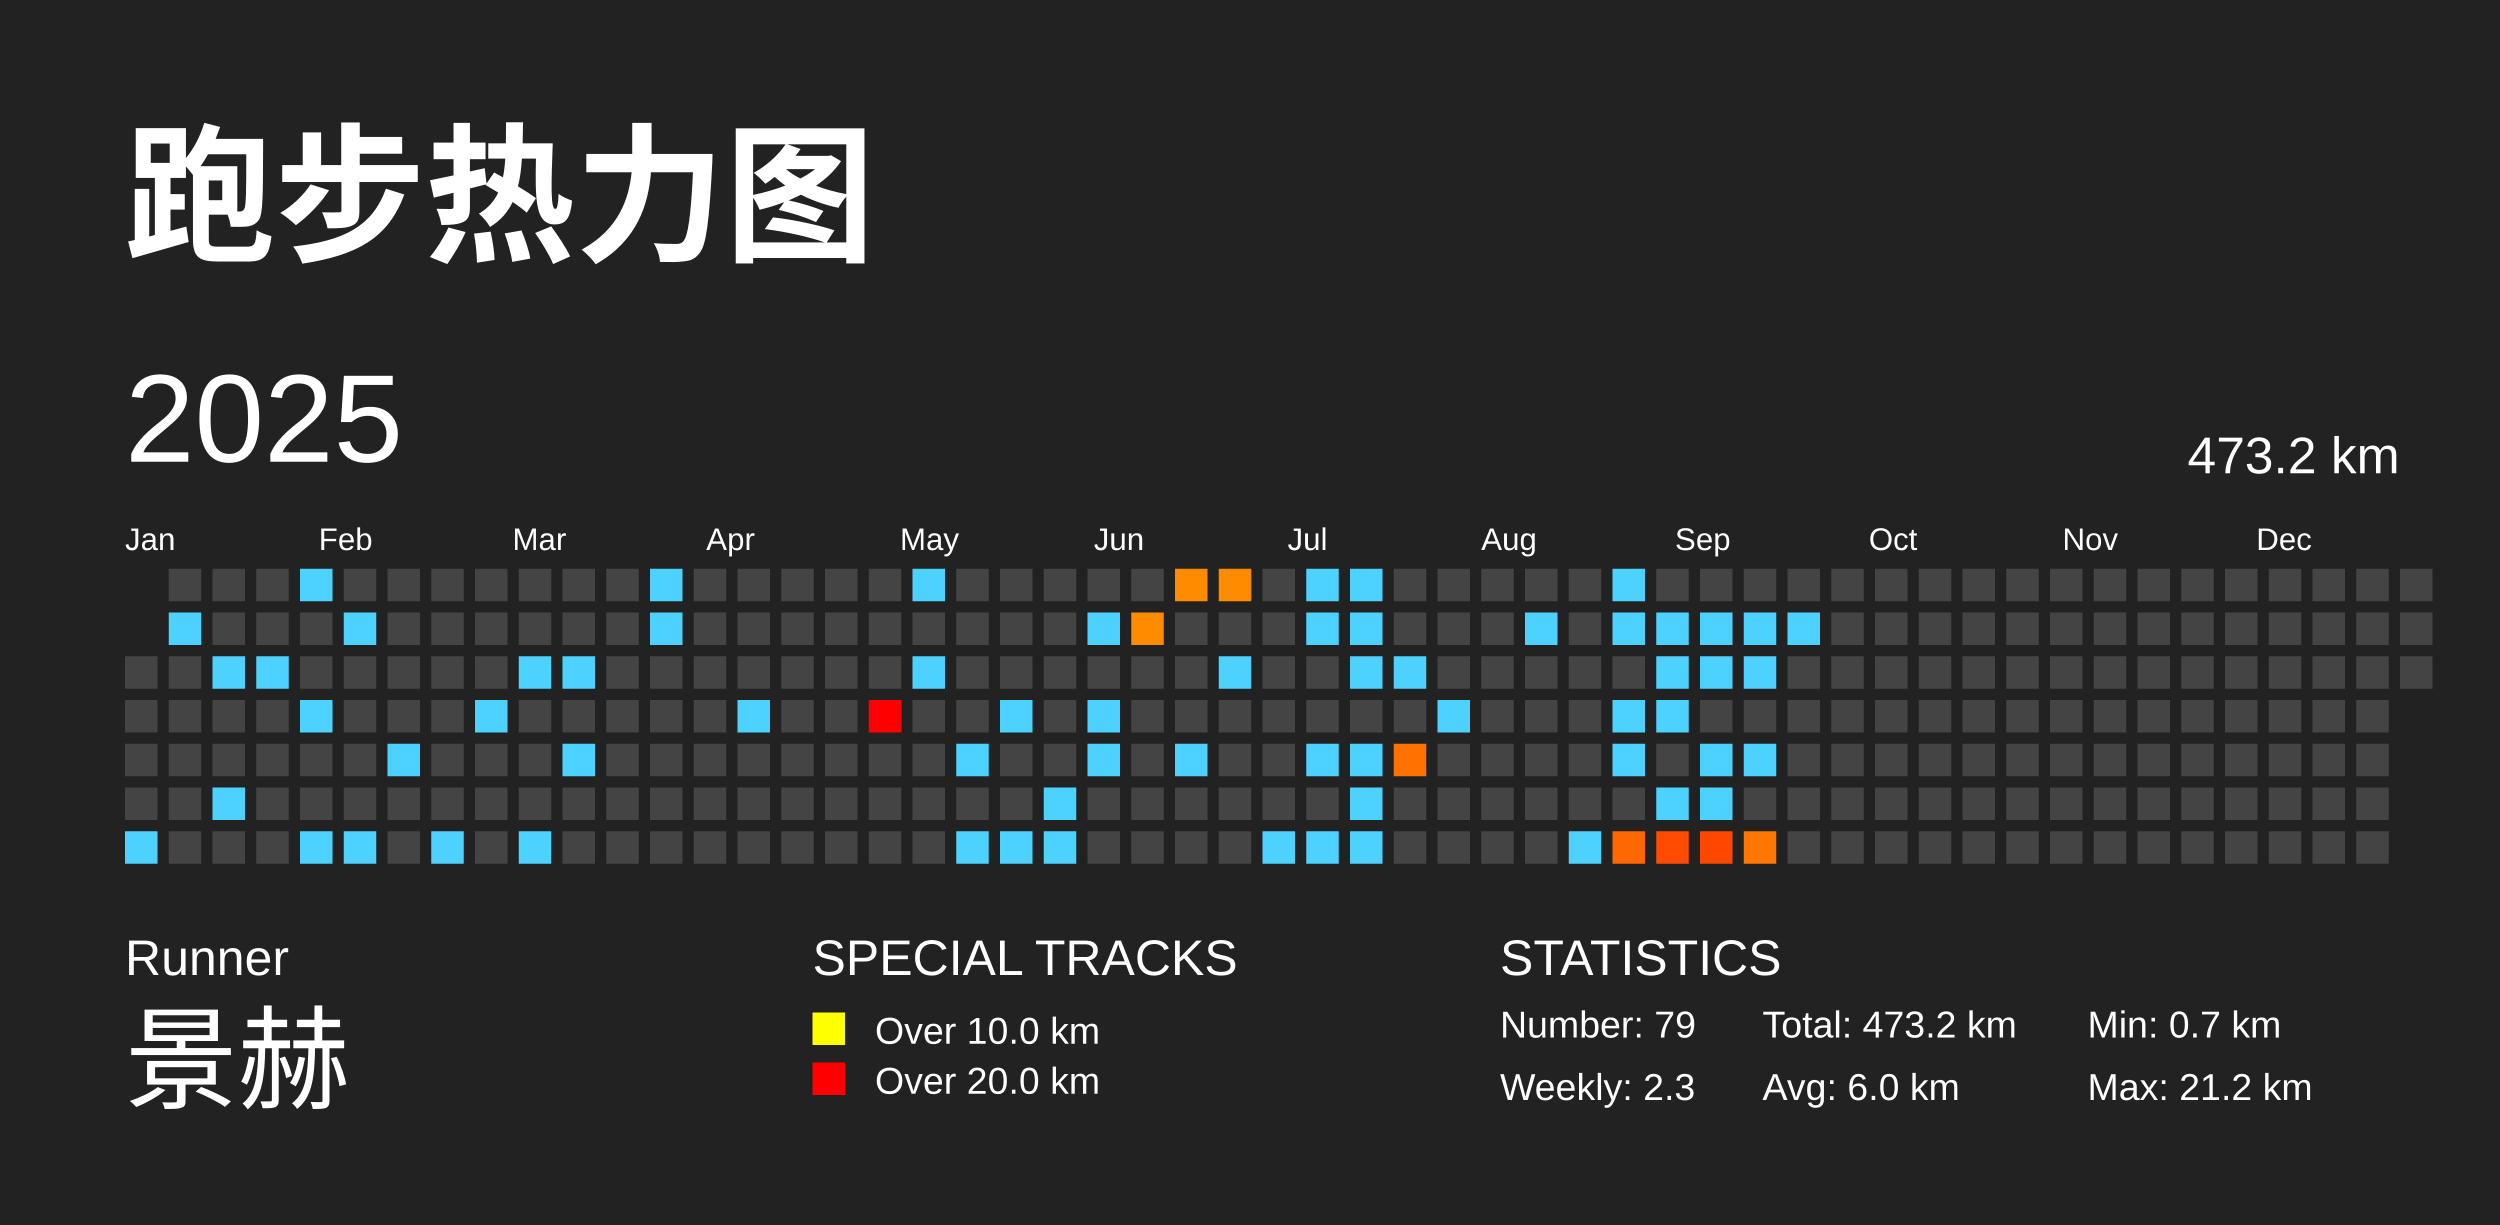
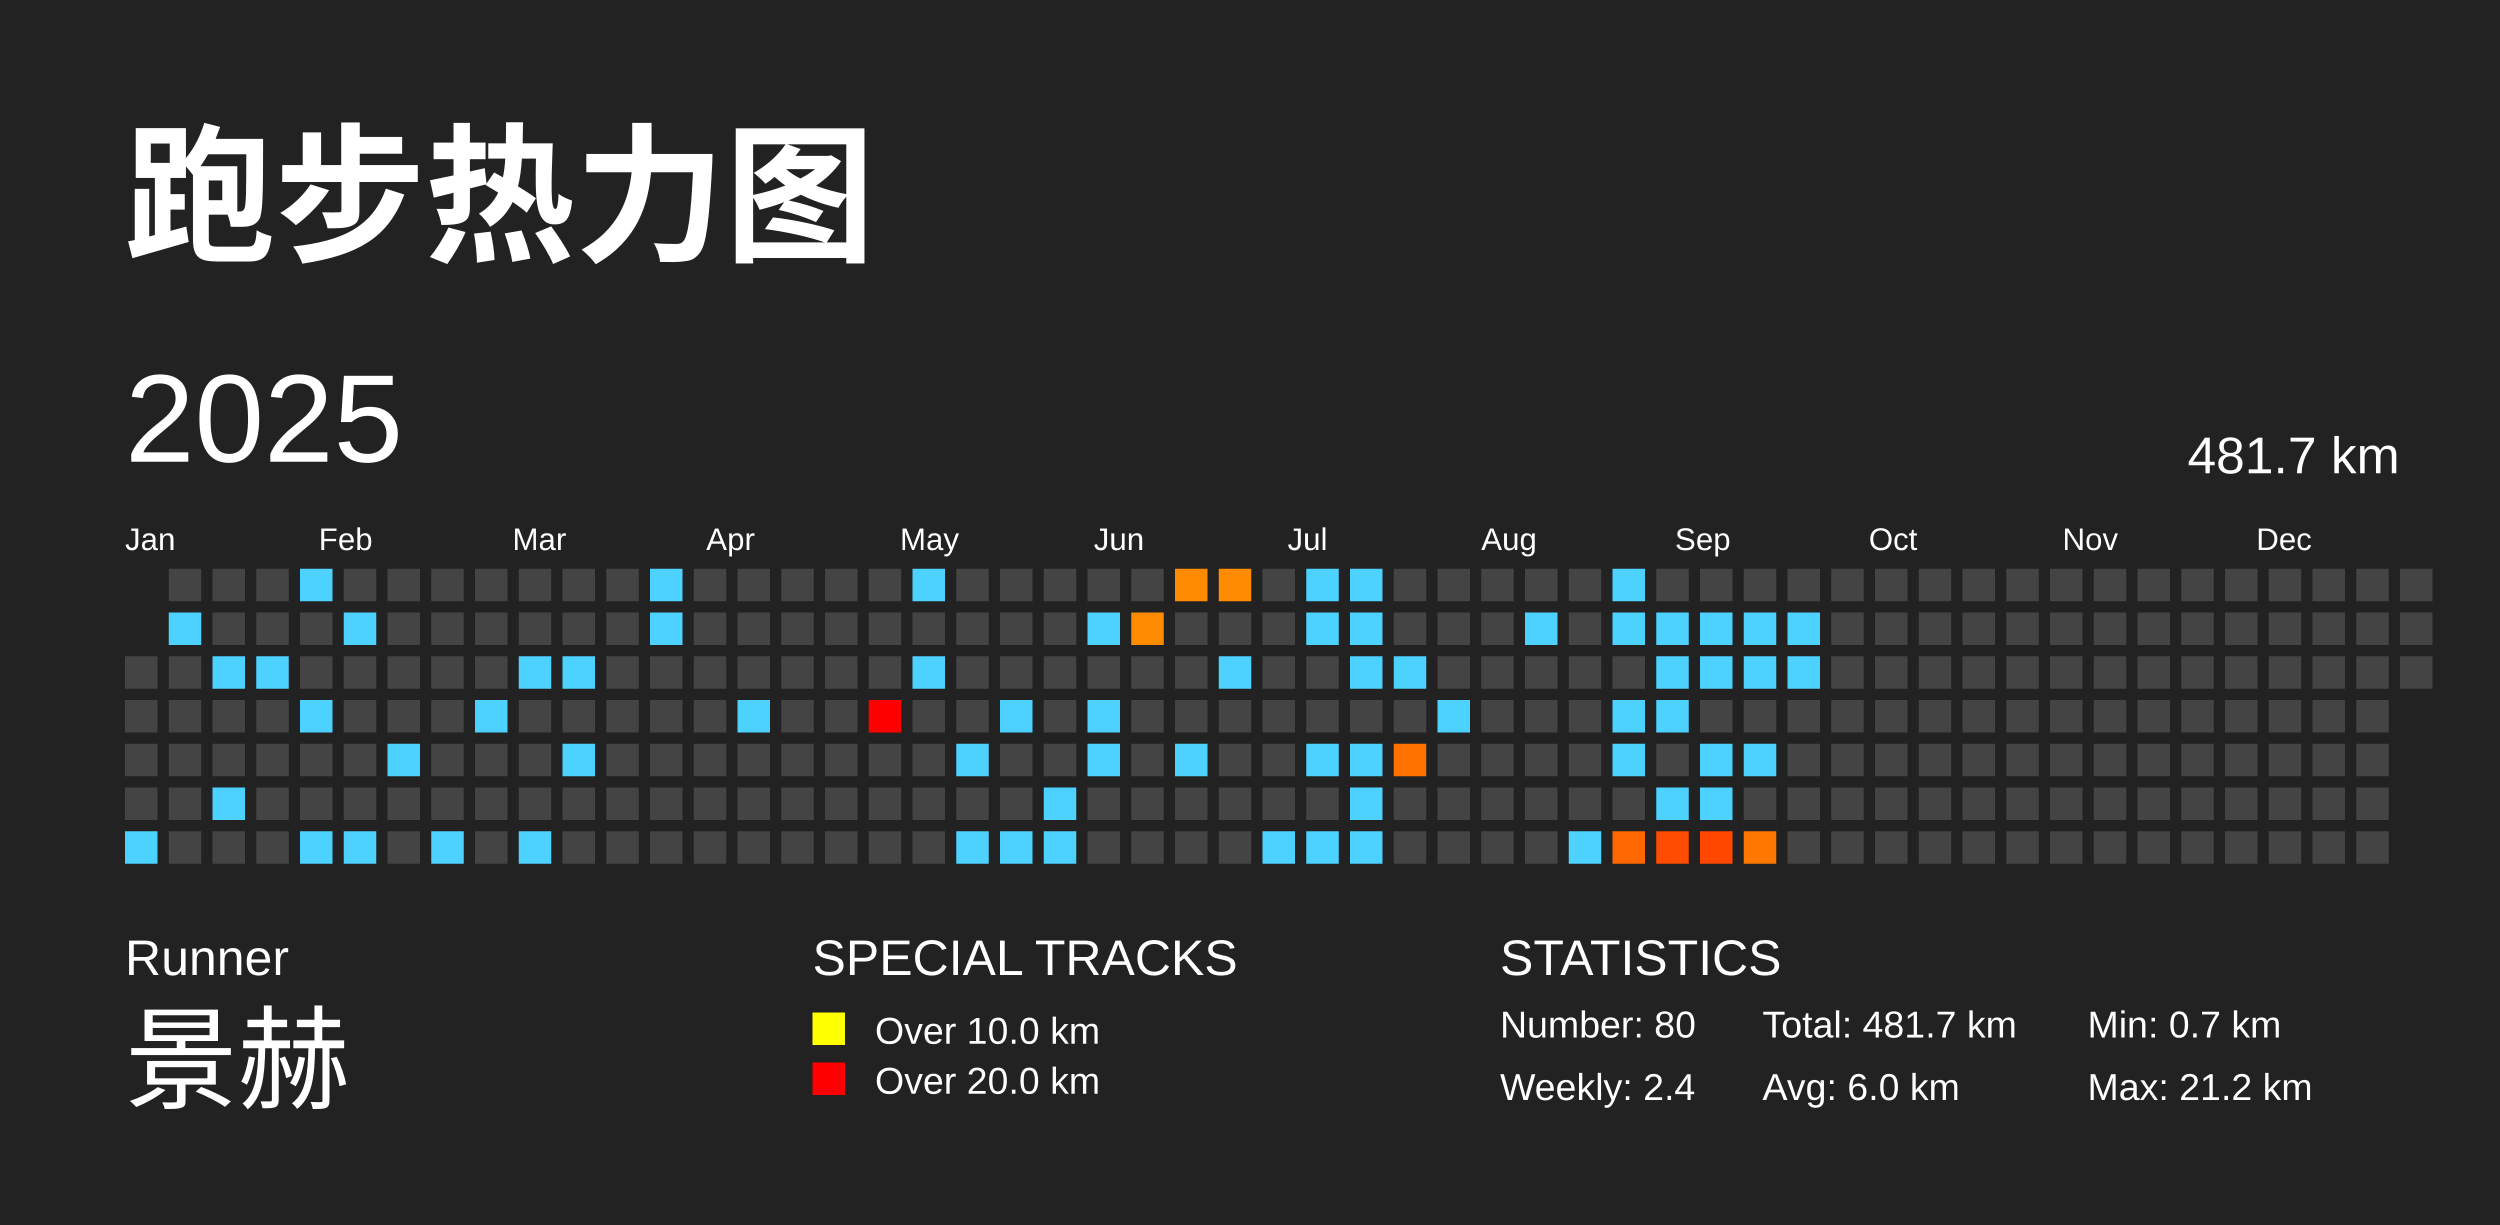
<svg xmlns="http://www.w3.org/2000/svg" baseProfile="full" height="98mm" version="1.1" viewBox="0,0,200,98" width="200mm">
  <defs />
  <rect fill="#222222" height="98" width="200" x="0" y="0" />
  <text fill="#FFFFFF" style="font-size:12px; font-family:Arial; font-weight:bold;" x="10" y="20">跑步热力图</text>
  <text fill="#FFFFFF" style="font-size:4px; font-family:Arial" x="10" y="78">Runner</text>
  <text fill="#FFFFFF" style="font-size:9px; font-family:Arial" x="10" y="88">景赫</text>
  <text fill="#FFFFFF" style="font-size:4px; font-family:Arial" x="65" y="78">SPECIAL TRACKS</text>
  <rect fill="yellow" height="2.6" width="2.6" x="65" y="81" />
  <text fill="#FFFFFF" style="font-size:3px; font-family:Arial" x="70" y="83.5">Over 10.0 km</text>
  <rect fill="red" height="2.6" width="2.6" x="65" y="85" />
  <text fill="#FFFFFF" style="font-size:3px; font-family:Arial" x="70" y="87.5">Over 20.0 km</text>
  <text fill="#FFFFFF" style="font-size:4px; font-family:Arial" x="120" y="78">STATISTICS</text>
-   <text fill="#FFFFFF" style="font-size:3px; font-family:Arial" x="120" y="83">Number: 79</text>
-   <text fill="#FFFFFF" style="font-size:3px; font-family:Arial" x="120" y="88">Weekly: 2.3</text>
-   <text fill="#FFFFFF" style="font-size:3px; font-family:Arial" x="141" y="83">Total: 473.2 km</text>
+   <text fill="#FFFFFF" style="font-size:3px; font-family:Arial" x="120" y="83">Number: 80</text>
+   <text fill="#FFFFFF" style="font-size:3px; font-family:Arial" x="120" y="88">Weekly: 2.4</text>
+   <text fill="#FFFFFF" style="font-size:3px; font-family:Arial" x="141" y="83">Total: 481.7 km</text>
  <text fill="#FFFFFF" style="font-size:3px; font-family:Arial" x="141" y="88">Avg: 6.0 km</text>
  <text fill="#FFFFFF" style="font-size:3px; font-family:Arial" x="167" y="83">Min: 0.7 km</text>
  <text fill="#FFFFFF" style="font-size:3px; font-family:Arial" x="167" y="88">Max: 21.2 km</text>
  <text dominant-baseline="hanging" fill="#FFFFFF" style="font-size:10.0px; font-family:Arial;" x="10" y="30">2025</text>
-   <text dominant-baseline="hanging" fill="#FFFFFF" style="font-size:4.125px; font-family:Arial;" x="175" y="35">473.2 km</text>
+   <text dominant-baseline="hanging" fill="#FFFFFF" style="font-size:4.125px; font-family:Arial;" x="175" y="35">481.7 km</text>
  <text fill="#FFFFFF" style="font-size:2.5px; font-family:Arial" x="10.0" y="44">Jan</text>
  <text fill="#FFFFFF" style="font-size:2.5px; font-family:Arial" x="25.5" y="44">Feb</text>
  <text fill="#FFFFFF" style="font-size:2.5px; font-family:Arial" x="41.0" y="44">Mar</text>
  <text fill="#FFFFFF" style="font-size:2.5px; font-family:Arial" x="56.5" y="44">Apr</text>
  <text fill="#FFFFFF" style="font-size:2.5px; font-family:Arial" x="72.0" y="44">May</text>
  <text fill="#FFFFFF" style="font-size:2.5px; font-family:Arial" x="87.5" y="44">Jun</text>
  <text fill="#FFFFFF" style="font-size:2.5px; font-family:Arial" x="103.0" y="44">Jul</text>
  <text fill="#FFFFFF" style="font-size:2.5px; font-family:Arial" x="118.5" y="44">Aug</text>
  <text fill="#FFFFFF" style="font-size:2.5px; font-family:Arial" x="134.0" y="44">Sep</text>
  <text fill="#FFFFFF" style="font-size:2.5px; font-family:Arial" x="149.5" y="44">Oct</text>
  <text fill="#FFFFFF" style="font-size:2.5px; font-family:Arial" x="165.0" y="44">Nov</text>
  <text fill="#FFFFFF" style="font-size:2.5px; font-family:Arial" x="180.5" y="44">Dec</text>
  <rect fill="#444444" height="2.6" width="2.6" x="10.0" y="52.5" />
  <rect fill="#444444" height="2.6" width="2.6" x="10.0" y="56.0" />
  <rect fill="#444444" height="2.6" width="2.6" x="10.0" y="59.5" />
  <rect fill="#444444" height="2.6" width="2.6" x="10.0" y="63.0" />
  <rect fill="#4dd2ff" height="2.6" width="2.6" x="10.0" y="66.5" />
  <rect fill="#444444" height="2.6" width="2.6" x="13.5" y="45.5" />
  <rect fill="#4dd2ff" height="2.6" width="2.6" x="13.5" y="49.0" />
  <rect fill="#444444" height="2.6" width="2.6" x="13.5" y="52.5" />
  <rect fill="#444444" height="2.6" width="2.6" x="13.5" y="56.0" />
  <rect fill="#444444" height="2.6" width="2.6" x="13.5" y="59.5" />
  <rect fill="#444444" height="2.6" width="2.6" x="13.5" y="63.0" />
  <rect fill="#444444" height="2.6" width="2.6" x="13.5" y="66.5" />
  <rect fill="#444444" height="2.6" width="2.6" x="17.0" y="45.5" />
  <rect fill="#444444" height="2.6" width="2.6" x="17.0" y="49.0" />
  <rect fill="#4dd2ff" height="2.6" width="2.6" x="17.0" y="52.5" />
  <rect fill="#444444" height="2.6" width="2.6" x="17.0" y="56.0" />
  <rect fill="#444444" height="2.6" width="2.6" x="17.0" y="59.5" />
  <rect fill="#4dd2ff" height="2.6" width="2.6" x="17.0" y="63.0" />
  <rect fill="#444444" height="2.6" width="2.6" x="17.0" y="66.5" />
  <rect fill="#444444" height="2.6" width="2.6" x="20.5" y="45.5" />
  <rect fill="#444444" height="2.6" width="2.6" x="20.5" y="49.0" />
  <rect fill="#4dd2ff" height="2.6" width="2.6" x="20.5" y="52.5" />
  <rect fill="#444444" height="2.6" width="2.6" x="20.5" y="56.0" />
  <rect fill="#444444" height="2.6" width="2.6" x="20.5" y="59.5" />
  <rect fill="#444444" height="2.6" width="2.6" x="20.5" y="63.0" />
  <rect fill="#444444" height="2.6" width="2.6" x="20.5" y="66.5" />
  <rect fill="#4dd2ff" height="2.6" width="2.6" x="24.0" y="45.5" />
  <rect fill="#444444" height="2.6" width="2.6" x="24.0" y="49.0" />
  <rect fill="#444444" height="2.6" width="2.6" x="24.0" y="52.5" />
  <rect fill="#4dd2ff" height="2.6" width="2.6" x="24.0" y="56.0" />
  <rect fill="#444444" height="2.6" width="2.6" x="24.0" y="59.5" />
  <rect fill="#444444" height="2.6" width="2.6" x="24.0" y="63.0" />
  <rect fill="#4dd2ff" height="2.6" width="2.6" x="24.0" y="66.5" />
  <rect fill="#444444" height="2.6" width="2.6" x="27.5" y="45.5" />
  <rect fill="#4dd2ff" height="2.6" width="2.6" x="27.5" y="49.0" />
  <rect fill="#444444" height="2.6" width="2.6" x="27.5" y="52.5" />
  <rect fill="#444444" height="2.6" width="2.6" x="27.5" y="56.0" />
  <rect fill="#444444" height="2.6" width="2.6" x="27.5" y="59.5" />
  <rect fill="#444444" height="2.6" width="2.6" x="27.5" y="63.0" />
  <rect fill="#4dd2ff" height="2.6" width="2.6" x="27.5" y="66.5" />
  <rect fill="#444444" height="2.6" width="2.6" x="31.0" y="45.5" />
  <rect fill="#444444" height="2.6" width="2.6" x="31.0" y="49.0" />
  <rect fill="#444444" height="2.6" width="2.6" x="31.0" y="52.5" />
  <rect fill="#444444" height="2.6" width="2.6" x="31.0" y="56.0" />
  <rect fill="#4dd2ff" height="2.6" width="2.6" x="31.0" y="59.5" />
  <rect fill="#444444" height="2.6" width="2.6" x="31.0" y="63.0" />
  <rect fill="#444444" height="2.6" width="2.6" x="31.0" y="66.5" />
  <rect fill="#444444" height="2.6" width="2.6" x="34.5" y="45.5" />
  <rect fill="#444444" height="2.6" width="2.6" x="34.5" y="49.0" />
  <rect fill="#444444" height="2.6" width="2.6" x="34.5" y="52.5" />
  <rect fill="#444444" height="2.6" width="2.6" x="34.5" y="56.0" />
  <rect fill="#444444" height="2.6" width="2.6" x="34.5" y="59.5" />
  <rect fill="#444444" height="2.6" width="2.6" x="34.5" y="63.0" />
  <rect fill="#4dd2ff" height="2.6" width="2.6" x="34.5" y="66.5" />
  <rect fill="#444444" height="2.6" width="2.6" x="38.0" y="45.5" />
  <rect fill="#444444" height="2.6" width="2.6" x="38.0" y="49.0" />
  <rect fill="#444444" height="2.6" width="2.6" x="38.0" y="52.5" />
  <rect fill="#4dd2ff" height="2.6" width="2.6" x="38.0" y="56.0" />
  <rect fill="#444444" height="2.6" width="2.6" x="38.0" y="59.5" />
  <rect fill="#444444" height="2.6" width="2.6" x="38.0" y="63.0" />
  <rect fill="#444444" height="2.6" width="2.6" x="38.0" y="66.5" />
  <rect fill="#444444" height="2.6" width="2.6" x="41.5" y="45.5" />
  <rect fill="#444444" height="2.6" width="2.6" x="41.5" y="49.0" />
  <rect fill="#4dd2ff" height="2.6" width="2.6" x="41.5" y="52.5" />
  <rect fill="#444444" height="2.6" width="2.6" x="41.5" y="56.0" />
  <rect fill="#444444" height="2.6" width="2.6" x="41.5" y="59.5" />
  <rect fill="#444444" height="2.6" width="2.6" x="41.5" y="63.0" />
  <rect fill="#4dd2ff" height="2.6" width="2.6" x="41.5" y="66.5" />
  <rect fill="#444444" height="2.6" width="2.6" x="45.0" y="45.5" />
  <rect fill="#444444" height="2.6" width="2.6" x="45.0" y="49.0" />
  <rect fill="#4dd2ff" height="2.6" width="2.6" x="45.0" y="52.5" />
  <rect fill="#444444" height="2.6" width="2.6" x="45.0" y="56.0" />
  <rect fill="#4dd2ff" height="2.6" width="2.6" x="45.0" y="59.5" />
  <rect fill="#444444" height="2.6" width="2.6" x="45.0" y="63.0" />
  <rect fill="#444444" height="2.6" width="2.6" x="45.0" y="66.5" />
  <rect fill="#444444" height="2.6" width="2.6" x="48.5" y="45.5" />
  <rect fill="#444444" height="2.6" width="2.6" x="48.5" y="49.0" />
  <rect fill="#444444" height="2.6" width="2.6" x="48.5" y="52.5" />
  <rect fill="#444444" height="2.6" width="2.6" x="48.5" y="56.0" />
  <rect fill="#444444" height="2.6" width="2.6" x="48.5" y="59.5" />
  <rect fill="#444444" height="2.6" width="2.6" x="48.5" y="63.0" />
  <rect fill="#444444" height="2.6" width="2.6" x="48.5" y="66.5" />
  <rect fill="#4dd2ff" height="2.6" width="2.6" x="52.0" y="45.5" />
  <rect fill="#4dd2ff" height="2.6" width="2.6" x="52.0" y="49.0" />
  <rect fill="#444444" height="2.6" width="2.6" x="52.0" y="52.5" />
  <rect fill="#444444" height="2.6" width="2.6" x="52.0" y="56.0" />
  <rect fill="#444444" height="2.6" width="2.6" x="52.0" y="59.5" />
  <rect fill="#444444" height="2.6" width="2.6" x="52.0" y="63.0" />
  <rect fill="#444444" height="2.6" width="2.6" x="52.0" y="66.5" />
  <rect fill="#444444" height="2.6" width="2.6" x="55.5" y="45.5" />
  <rect fill="#444444" height="2.6" width="2.6" x="55.5" y="49.0" />
  <rect fill="#444444" height="2.6" width="2.6" x="55.5" y="52.5" />
  <rect fill="#444444" height="2.6" width="2.6" x="55.5" y="56.0" />
  <rect fill="#444444" height="2.6" width="2.6" x="55.5" y="59.5" />
  <rect fill="#444444" height="2.6" width="2.6" x="55.5" y="63.0" />
  <rect fill="#444444" height="2.6" width="2.6" x="55.5" y="66.5" />
  <rect fill="#444444" height="2.6" width="2.6" x="59.0" y="45.5" />
  <rect fill="#444444" height="2.6" width="2.6" x="59.0" y="49.0" />
  <rect fill="#444444" height="2.6" width="2.6" x="59.0" y="52.5" />
  <rect fill="#4dd2ff" height="2.6" width="2.6" x="59.0" y="56.0" />
  <rect fill="#444444" height="2.6" width="2.6" x="59.0" y="59.5" />
  <rect fill="#444444" height="2.6" width="2.6" x="59.0" y="63.0" />
  <rect fill="#444444" height="2.6" width="2.6" x="59.0" y="66.5" />
  <rect fill="#444444" height="2.6" width="2.6" x="62.5" y="45.5" />
  <rect fill="#444444" height="2.6" width="2.6" x="62.5" y="49.0" />
  <rect fill="#444444" height="2.6" width="2.6" x="62.5" y="52.5" />
  <rect fill="#444444" height="2.6" width="2.6" x="62.5" y="56.0" />
  <rect fill="#444444" height="2.6" width="2.6" x="62.5" y="59.5" />
  <rect fill="#444444" height="2.6" width="2.6" x="62.5" y="63.0" />
  <rect fill="#444444" height="2.6" width="2.6" x="62.5" y="66.5" />
  <rect fill="#444444" height="2.6" width="2.6" x="66.0" y="45.5" />
  <rect fill="#444444" height="2.6" width="2.6" x="66.0" y="49.0" />
  <rect fill="#444444" height="2.6" width="2.6" x="66.0" y="52.5" />
  <rect fill="#444444" height="2.6" width="2.6" x="66.0" y="56.0" />
  <rect fill="#444444" height="2.6" width="2.6" x="66.0" y="59.5" />
  <rect fill="#444444" height="2.6" width="2.6" x="66.0" y="63.0" />
  <rect fill="#444444" height="2.6" width="2.6" x="66.0" y="66.5" />
  <rect fill="#444444" height="2.6" width="2.6" x="69.5" y="45.5" />
  <rect fill="#444444" height="2.6" width="2.6" x="69.5" y="49.0" />
  <rect fill="#444444" height="2.6" width="2.6" x="69.5" y="52.5" />
  <rect fill="red" height="2.6" width="2.6" x="69.5" y="56.0" />
  <rect fill="#444444" height="2.6" width="2.6" x="69.5" y="59.5" />
  <rect fill="#444444" height="2.6" width="2.6" x="69.5" y="63.0" />
  <rect fill="#444444" height="2.6" width="2.6" x="69.5" y="66.5" />
  <rect fill="#4dd2ff" height="2.6" width="2.6" x="73.0" y="45.5" />
  <rect fill="#444444" height="2.6" width="2.6" x="73.0" y="49.0" />
  <rect fill="#4dd2ff" height="2.6" width="2.6" x="73.0" y="52.5" />
  <rect fill="#444444" height="2.6" width="2.6" x="73.0" y="56.0" />
  <rect fill="#444444" height="2.6" width="2.6" x="73.0" y="59.5" />
  <rect fill="#444444" height="2.6" width="2.6" x="73.0" y="63.0" />
  <rect fill="#444444" height="2.6" width="2.6" x="73.0" y="66.5" />
  <rect fill="#444444" height="2.6" width="2.6" x="76.5" y="45.5" />
  <rect fill="#444444" height="2.6" width="2.6" x="76.5" y="49.0" />
  <rect fill="#444444" height="2.6" width="2.6" x="76.5" y="52.5" />
  <rect fill="#444444" height="2.6" width="2.6" x="76.5" y="56.0" />
  <rect fill="#4dd2ff" height="2.6" width="2.6" x="76.5" y="59.5" />
  <rect fill="#444444" height="2.6" width="2.6" x="76.5" y="63.0" />
  <rect fill="#4dd2ff" height="2.6" width="2.6" x="76.5" y="66.5" />
  <rect fill="#444444" height="2.6" width="2.6" x="80.0" y="45.5" />
  <rect fill="#444444" height="2.6" width="2.6" x="80.0" y="49.0" />
  <rect fill="#444444" height="2.6" width="2.6" x="80.0" y="52.5" />
  <rect fill="#4dd2ff" height="2.6" width="2.6" x="80.0" y="56.0" />
  <rect fill="#444444" height="2.6" width="2.6" x="80.0" y="59.5" />
  <rect fill="#444444" height="2.6" width="2.6" x="80.0" y="63.0" />
  <rect fill="#4dd2ff" height="2.6" width="2.6" x="80.0" y="66.5" />
  <rect fill="#444444" height="2.6" width="2.6" x="83.5" y="45.5" />
  <rect fill="#444444" height="2.6" width="2.6" x="83.5" y="49.0" />
  <rect fill="#444444" height="2.6" width="2.6" x="83.5" y="52.5" />
  <rect fill="#444444" height="2.6" width="2.6" x="83.5" y="56.0" />
  <rect fill="#444444" height="2.6" width="2.6" x="83.5" y="59.5" />
  <rect fill="#4dd2ff" height="2.6" width="2.6" x="83.5" y="63.0" />
  <rect fill="#4dd2ff" height="2.6" width="2.6" x="83.5" y="66.5" />
  <rect fill="#444444" height="2.6" width="2.6" x="87.0" y="45.5" />
  <rect fill="#4dd2ff" height="2.6" width="2.6" x="87.0" y="49.0" />
  <rect fill="#444444" height="2.6" width="2.6" x="87.0" y="52.5" />
  <rect fill="#4dd2ff" height="2.6" width="2.6" x="87.0" y="56.0" />
  <rect fill="#4dd2ff" height="2.6" width="2.6" x="87.0" y="59.5" />
  <rect fill="#444444" height="2.6" width="2.6" x="87.0" y="63.0" />
  <rect fill="#444444" height="2.6" width="2.6" x="87.0" y="66.5" />
  <rect fill="#444444" height="2.6" width="2.6" x="90.5" y="45.5" />
  <rect fill="#ff8b00" height="2.6" width="2.6" x="90.5" y="49.0" />
  <rect fill="#444444" height="2.6" width="2.6" x="90.5" y="52.5" />
  <rect fill="#444444" height="2.6" width="2.6" x="90.5" y="56.0" />
  <rect fill="#444444" height="2.6" width="2.6" x="90.5" y="59.5" />
  <rect fill="#444444" height="2.6" width="2.6" x="90.5" y="63.0" />
  <rect fill="#444444" height="2.6" width="2.6" x="90.5" y="66.5" />
  <rect fill="#ff8b00" height="2.6" width="2.6" x="94.0" y="45.5" />
  <rect fill="#444444" height="2.6" width="2.6" x="94.0" y="49.0" />
  <rect fill="#444444" height="2.6" width="2.6" x="94.0" y="52.5" />
  <rect fill="#444444" height="2.6" width="2.6" x="94.0" y="56.0" />
  <rect fill="#4dd2ff" height="2.6" width="2.6" x="94.0" y="59.5" />
  <rect fill="#444444" height="2.6" width="2.6" x="94.0" y="63.0" />
  <rect fill="#444444" height="2.6" width="2.6" x="94.0" y="66.5" />
  <rect fill="#ff8b00" height="2.6" width="2.6" x="97.5" y="45.5" />
  <rect fill="#444444" height="2.6" width="2.6" x="97.5" y="49.0" />
  <rect fill="#4dd2ff" height="2.6" width="2.6" x="97.5" y="52.5" />
  <rect fill="#444444" height="2.6" width="2.6" x="97.5" y="56.0" />
  <rect fill="#444444" height="2.6" width="2.6" x="97.5" y="59.5" />
  <rect fill="#444444" height="2.6" width="2.6" x="97.5" y="63.0" />
  <rect fill="#444444" height="2.6" width="2.6" x="97.5" y="66.5" />
  <rect fill="#444444" height="2.6" width="2.6" x="101.0" y="45.5" />
  <rect fill="#444444" height="2.6" width="2.6" x="101.0" y="49.0" />
  <rect fill="#444444" height="2.6" width="2.6" x="101.0" y="52.5" />
  <rect fill="#444444" height="2.6" width="2.6" x="101.0" y="56.0" />
  <rect fill="#444444" height="2.6" width="2.6" x="101.0" y="59.5" />
  <rect fill="#444444" height="2.6" width="2.6" x="101.0" y="63.0" />
  <rect fill="#4dd2ff" height="2.6" width="2.6" x="101.0" y="66.5" />
  <rect fill="#4dd2ff" height="2.6" width="2.6" x="104.5" y="45.5" />
  <rect fill="#4dd2ff" height="2.6" width="2.6" x="104.5" y="49.0" />
  <rect fill="#444444" height="2.6" width="2.6" x="104.5" y="52.5" />
  <rect fill="#444444" height="2.6" width="2.6" x="104.5" y="56.0" />
  <rect fill="#4dd2ff" height="2.6" width="2.6" x="104.5" y="59.5" />
  <rect fill="#444444" height="2.6" width="2.6" x="104.5" y="63.0" />
  <rect fill="#4dd2ff" height="2.6" width="2.6" x="104.5" y="66.5" />
  <rect fill="#4dd2ff" height="2.6" width="2.6" x="108.0" y="45.5" />
  <rect fill="#4dd2ff" height="2.6" width="2.6" x="108.0" y="49.0" />
  <rect fill="#4dd2ff" height="2.6" width="2.6" x="108.0" y="52.5" />
  <rect fill="#444444" height="2.6" width="2.6" x="108.0" y="56.0" />
  <rect fill="#4dd2ff" height="2.6" width="2.6" x="108.0" y="59.5" />
  <rect fill="#4dd2ff" height="2.6" width="2.6" x="108.0" y="63.0" />
  <rect fill="#4dd2ff" height="2.6" width="2.6" x="108.0" y="66.5" />
  <rect fill="#444444" height="2.6" width="2.6" x="111.5" y="45.5" />
  <rect fill="#444444" height="2.6" width="2.6" x="111.5" y="49.0" />
  <rect fill="#4dd2ff" height="2.6" width="2.6" x="111.5" y="52.5" />
  <rect fill="#444444" height="2.6" width="2.6" x="111.5" y="56.0" />
  <rect fill="#ff7200" height="2.6" width="2.6" x="111.5" y="59.5" />
  <rect fill="#444444" height="2.6" width="2.6" x="111.5" y="63.0" />
  <rect fill="#444444" height="2.6" width="2.6" x="111.5" y="66.5" />
  <rect fill="#444444" height="2.6" width="2.6" x="115.0" y="45.5" />
  <rect fill="#444444" height="2.6" width="2.6" x="115.0" y="49.0" />
  <rect fill="#444444" height="2.6" width="2.6" x="115.0" y="52.5" />
  <rect fill="#4dd2ff" height="2.6" width="2.6" x="115.0" y="56.0" />
  <rect fill="#444444" height="2.6" width="2.6" x="115.0" y="59.5" />
  <rect fill="#444444" height="2.6" width="2.6" x="115.0" y="63.0" />
  <rect fill="#444444" height="2.6" width="2.6" x="115.0" y="66.5" />
  <rect fill="#444444" height="2.6" width="2.6" x="118.5" y="45.5" />
  <rect fill="#444444" height="2.6" width="2.6" x="118.5" y="49.0" />
  <rect fill="#444444" height="2.6" width="2.6" x="118.5" y="52.5" />
  <rect fill="#444444" height="2.6" width="2.6" x="118.5" y="56.0" />
  <rect fill="#444444" height="2.6" width="2.6" x="118.5" y="59.5" />
  <rect fill="#444444" height="2.6" width="2.6" x="118.5" y="63.0" />
  <rect fill="#444444" height="2.6" width="2.6" x="118.5" y="66.5" />
  <rect fill="#444444" height="2.6" width="2.6" x="122.0" y="45.5" />
  <rect fill="#4dd2ff" height="2.6" width="2.6" x="122.0" y="49.0" />
  <rect fill="#444444" height="2.6" width="2.6" x="122.0" y="52.5" />
  <rect fill="#444444" height="2.6" width="2.6" x="122.0" y="56.0" />
  <rect fill="#444444" height="2.6" width="2.6" x="122.0" y="59.5" />
  <rect fill="#444444" height="2.6" width="2.6" x="122.0" y="63.0" />
  <rect fill="#444444" height="2.6" width="2.6" x="122.0" y="66.5" />
  <rect fill="#444444" height="2.6" width="2.6" x="125.5" y="45.5" />
  <rect fill="#444444" height="2.6" width="2.6" x="125.5" y="49.0" />
  <rect fill="#444444" height="2.6" width="2.6" x="125.5" y="52.5" />
  <rect fill="#444444" height="2.6" width="2.6" x="125.5" y="56.0" />
  <rect fill="#444444" height="2.6" width="2.6" x="125.5" y="59.5" />
  <rect fill="#444444" height="2.6" width="2.6" x="125.5" y="63.0" />
  <rect fill="#4dd2ff" height="2.6" width="2.6" x="125.5" y="66.5" />
  <rect fill="#4dd2ff" height="2.6" width="2.6" x="129.0" y="45.5" />
  <rect fill="#4dd2ff" height="2.6" width="2.6" x="129.0" y="49.0" />
  <rect fill="#444444" height="2.6" width="2.6" x="129.0" y="52.5" />
  <rect fill="#4dd2ff" height="2.6" width="2.6" x="129.0" y="56.0" />
  <rect fill="#4dd2ff" height="2.6" width="2.6" x="129.0" y="59.5" />
  <rect fill="#444444" height="2.6" width="2.6" x="129.0" y="63.0" />
  <rect fill="#ff6700" height="2.6" width="2.6" x="129.0" y="66.5" />
  <rect fill="#444444" height="2.6" width="2.6" x="132.5" y="45.5" />
  <rect fill="#4dd2ff" height="2.6" width="2.6" x="132.5" y="49.0" />
  <rect fill="#4dd2ff" height="2.6" width="2.6" x="132.5" y="52.5" />
  <rect fill="#4dd2ff" height="2.6" width="2.6" x="132.5" y="56.0" />
  <rect fill="#444444" height="2.6" width="2.6" x="132.5" y="59.5" />
  <rect fill="#4dd2ff" height="2.6" width="2.6" x="132.5" y="63.0" />
  <rect fill="#ff4c00" height="2.6" width="2.6" x="132.5" y="66.5" />
  <rect fill="#444444" height="2.6" width="2.6" x="136.0" y="45.5" />
  <rect fill="#4dd2ff" height="2.6" width="2.6" x="136.0" y="49.0" />
  <rect fill="#4dd2ff" height="2.6" width="2.6" x="136.0" y="52.5" />
  <rect fill="#444444" height="2.6" width="2.6" x="136.0" y="56.0" />
  <rect fill="#4dd2ff" height="2.6" width="2.6" x="136.0" y="59.5" />
  <rect fill="#4dd2ff" height="2.6" width="2.6" x="136.0" y="63.0" />
  <rect fill="#ff4700" height="2.6" width="2.6" x="136.0" y="66.5" />
  <rect fill="#444444" height="2.6" width="2.6" x="139.5" y="45.5" />
  <rect fill="#4dd2ff" height="2.6" width="2.6" x="139.5" y="49.0" />
  <rect fill="#4dd2ff" height="2.6" width="2.6" x="139.5" y="52.5" />
  <rect fill="#444444" height="2.6" width="2.6" x="139.5" y="56.0" />
  <rect fill="#4dd2ff" height="2.6" width="2.6" x="139.5" y="59.5" />
  <rect fill="#444444" height="2.6" width="2.6" x="139.5" y="63.0" />
  <rect fill="#ff7700" height="2.6" width="2.6" x="139.5" y="66.5" />
  <rect fill="#444444" height="2.6" width="2.6" x="143.0" y="45.5" />
  <rect fill="#4dd2ff" height="2.6" width="2.6" x="143.0" y="49.0" />
-   <rect fill="#444444" height="2.6" width="2.6" x="143.0" y="52.5" />
+   <rect fill="#4dd2ff" height="2.6" width="2.6" x="143.0" y="52.5" />
  <rect fill="#444444" height="2.6" width="2.6" x="143.0" y="56.0" />
  <rect fill="#444444" height="2.6" width="2.6" x="143.0" y="59.5" />
  <rect fill="#444444" height="2.6" width="2.6" x="143.0" y="63.0" />
  <rect fill="#444444" height="2.6" width="2.6" x="143.0" y="66.5" />
  <rect fill="#444444" height="2.6" width="2.6" x="146.5" y="45.5" />
  <rect fill="#444444" height="2.6" width="2.6" x="146.5" y="49.0" />
  <rect fill="#444444" height="2.6" width="2.6" x="146.5" y="52.5" />
  <rect fill="#444444" height="2.6" width="2.6" x="146.5" y="56.0" />
  <rect fill="#444444" height="2.6" width="2.6" x="146.5" y="59.5" />
  <rect fill="#444444" height="2.6" width="2.6" x="146.5" y="63.0" />
  <rect fill="#444444" height="2.6" width="2.6" x="146.5" y="66.5" />
  <rect fill="#444444" height="2.6" width="2.6" x="150.0" y="45.5" />
  <rect fill="#444444" height="2.6" width="2.6" x="150.0" y="49.0" />
  <rect fill="#444444" height="2.6" width="2.6" x="150.0" y="52.5" />
  <rect fill="#444444" height="2.6" width="2.6" x="150.0" y="56.0" />
  <rect fill="#444444" height="2.6" width="2.6" x="150.0" y="59.5" />
  <rect fill="#444444" height="2.6" width="2.6" x="150.0" y="63.0" />
  <rect fill="#444444" height="2.6" width="2.6" x="150.0" y="66.5" />
  <rect fill="#444444" height="2.6" width="2.6" x="153.5" y="45.5" />
  <rect fill="#444444" height="2.6" width="2.6" x="153.5" y="49.0" />
  <rect fill="#444444" height="2.6" width="2.6" x="153.5" y="52.5" />
  <rect fill="#444444" height="2.6" width="2.6" x="153.5" y="56.0" />
  <rect fill="#444444" height="2.6" width="2.6" x="153.5" y="59.5" />
  <rect fill="#444444" height="2.6" width="2.6" x="153.5" y="63.0" />
  <rect fill="#444444" height="2.6" width="2.6" x="153.5" y="66.5" />
  <rect fill="#444444" height="2.6" width="2.6" x="157.0" y="45.5" />
  <rect fill="#444444" height="2.6" width="2.6" x="157.0" y="49.0" />
  <rect fill="#444444" height="2.6" width="2.6" x="157.0" y="52.5" />
  <rect fill="#444444" height="2.6" width="2.6" x="157.0" y="56.0" />
  <rect fill="#444444" height="2.6" width="2.6" x="157.0" y="59.5" />
  <rect fill="#444444" height="2.6" width="2.6" x="157.0" y="63.0" />
  <rect fill="#444444" height="2.6" width="2.6" x="157.0" y="66.5" />
  <rect fill="#444444" height="2.6" width="2.6" x="160.5" y="45.5" />
  <rect fill="#444444" height="2.6" width="2.6" x="160.5" y="49.0" />
  <rect fill="#444444" height="2.6" width="2.6" x="160.5" y="52.5" />
  <rect fill="#444444" height="2.6" width="2.6" x="160.5" y="56.0" />
  <rect fill="#444444" height="2.6" width="2.6" x="160.5" y="59.5" />
  <rect fill="#444444" height="2.6" width="2.6" x="160.5" y="63.0" />
  <rect fill="#444444" height="2.6" width="2.6" x="160.5" y="66.5" />
  <rect fill="#444444" height="2.6" width="2.6" x="164.0" y="45.5" />
  <rect fill="#444444" height="2.6" width="2.6" x="164.0" y="49.0" />
  <rect fill="#444444" height="2.6" width="2.6" x="164.0" y="52.5" />
  <rect fill="#444444" height="2.6" width="2.6" x="164.0" y="56.0" />
  <rect fill="#444444" height="2.6" width="2.6" x="164.0" y="59.5" />
  <rect fill="#444444" height="2.6" width="2.6" x="164.0" y="63.0" />
  <rect fill="#444444" height="2.6" width="2.6" x="164.0" y="66.5" />
  <rect fill="#444444" height="2.6" width="2.6" x="167.5" y="45.5" />
  <rect fill="#444444" height="2.6" width="2.6" x="167.5" y="49.0" />
  <rect fill="#444444" height="2.6" width="2.6" x="167.5" y="52.5" />
  <rect fill="#444444" height="2.6" width="2.6" x="167.5" y="56.0" />
  <rect fill="#444444" height="2.6" width="2.6" x="167.5" y="59.5" />
  <rect fill="#444444" height="2.6" width="2.6" x="167.5" y="63.0" />
  <rect fill="#444444" height="2.6" width="2.6" x="167.5" y="66.5" />
  <rect fill="#444444" height="2.6" width="2.6" x="171.0" y="45.5" />
  <rect fill="#444444" height="2.6" width="2.6" x="171.0" y="49.0" />
  <rect fill="#444444" height="2.6" width="2.6" x="171.0" y="52.5" />
  <rect fill="#444444" height="2.6" width="2.6" x="171.0" y="56.0" />
  <rect fill="#444444" height="2.6" width="2.6" x="171.0" y="59.5" />
  <rect fill="#444444" height="2.6" width="2.6" x="171.0" y="63.0" />
  <rect fill="#444444" height="2.6" width="2.6" x="171.0" y="66.5" />
  <rect fill="#444444" height="2.6" width="2.6" x="174.5" y="45.5" />
  <rect fill="#444444" height="2.6" width="2.6" x="174.5" y="49.0" />
  <rect fill="#444444" height="2.6" width="2.6" x="174.5" y="52.5" />
  <rect fill="#444444" height="2.6" width="2.6" x="174.5" y="56.0" />
  <rect fill="#444444" height="2.6" width="2.6" x="174.5" y="59.5" />
  <rect fill="#444444" height="2.6" width="2.6" x="174.5" y="63.0" />
  <rect fill="#444444" height="2.6" width="2.6" x="174.5" y="66.5" />
  <rect fill="#444444" height="2.6" width="2.6" x="178.0" y="45.5" />
  <rect fill="#444444" height="2.6" width="2.6" x="178.0" y="49.0" />
  <rect fill="#444444" height="2.6" width="2.6" x="178.0" y="52.5" />
  <rect fill="#444444" height="2.6" width="2.6" x="178.0" y="56.0" />
  <rect fill="#444444" height="2.6" width="2.6" x="178.0" y="59.5" />
  <rect fill="#444444" height="2.6" width="2.6" x="178.0" y="63.0" />
  <rect fill="#444444" height="2.6" width="2.6" x="178.0" y="66.5" />
  <rect fill="#444444" height="2.6" width="2.6" x="181.5" y="45.5" />
  <rect fill="#444444" height="2.6" width="2.6" x="181.5" y="49.0" />
  <rect fill="#444444" height="2.6" width="2.6" x="181.5" y="52.5" />
  <rect fill="#444444" height="2.6" width="2.6" x="181.5" y="56.0" />
  <rect fill="#444444" height="2.6" width="2.6" x="181.5" y="59.5" />
  <rect fill="#444444" height="2.6" width="2.6" x="181.5" y="63.0" />
  <rect fill="#444444" height="2.6" width="2.6" x="181.5" y="66.5" />
  <rect fill="#444444" height="2.6" width="2.6" x="185.0" y="45.5" />
  <rect fill="#444444" height="2.6" width="2.6" x="185.0" y="49.0" />
  <rect fill="#444444" height="2.6" width="2.6" x="185.0" y="52.5" />
  <rect fill="#444444" height="2.6" width="2.6" x="185.0" y="56.0" />
  <rect fill="#444444" height="2.6" width="2.6" x="185.0" y="59.5" />
  <rect fill="#444444" height="2.6" width="2.6" x="185.0" y="63.0" />
  <rect fill="#444444" height="2.6" width="2.6" x="185.0" y="66.5" />
  <rect fill="#444444" height="2.6" width="2.6" x="188.5" y="45.5" />
  <rect fill="#444444" height="2.6" width="2.6" x="188.5" y="49.0" />
  <rect fill="#444444" height="2.6" width="2.6" x="188.5" y="52.5" />
  <rect fill="#444444" height="2.6" width="2.6" x="188.5" y="56.0" />
  <rect fill="#444444" height="2.6" width="2.6" x="188.5" y="59.5" />
  <rect fill="#444444" height="2.6" width="2.6" x="188.5" y="63.0" />
  <rect fill="#444444" height="2.6" width="2.6" x="188.5" y="66.5" />
  <rect fill="#444444" height="2.6" width="2.6" x="192.0" y="45.5" />
  <rect fill="#444444" height="2.6" width="2.6" x="192.0" y="49.0" />
  <rect fill="#444444" height="2.6" width="2.6" x="192.0" y="52.5" />
</svg>
